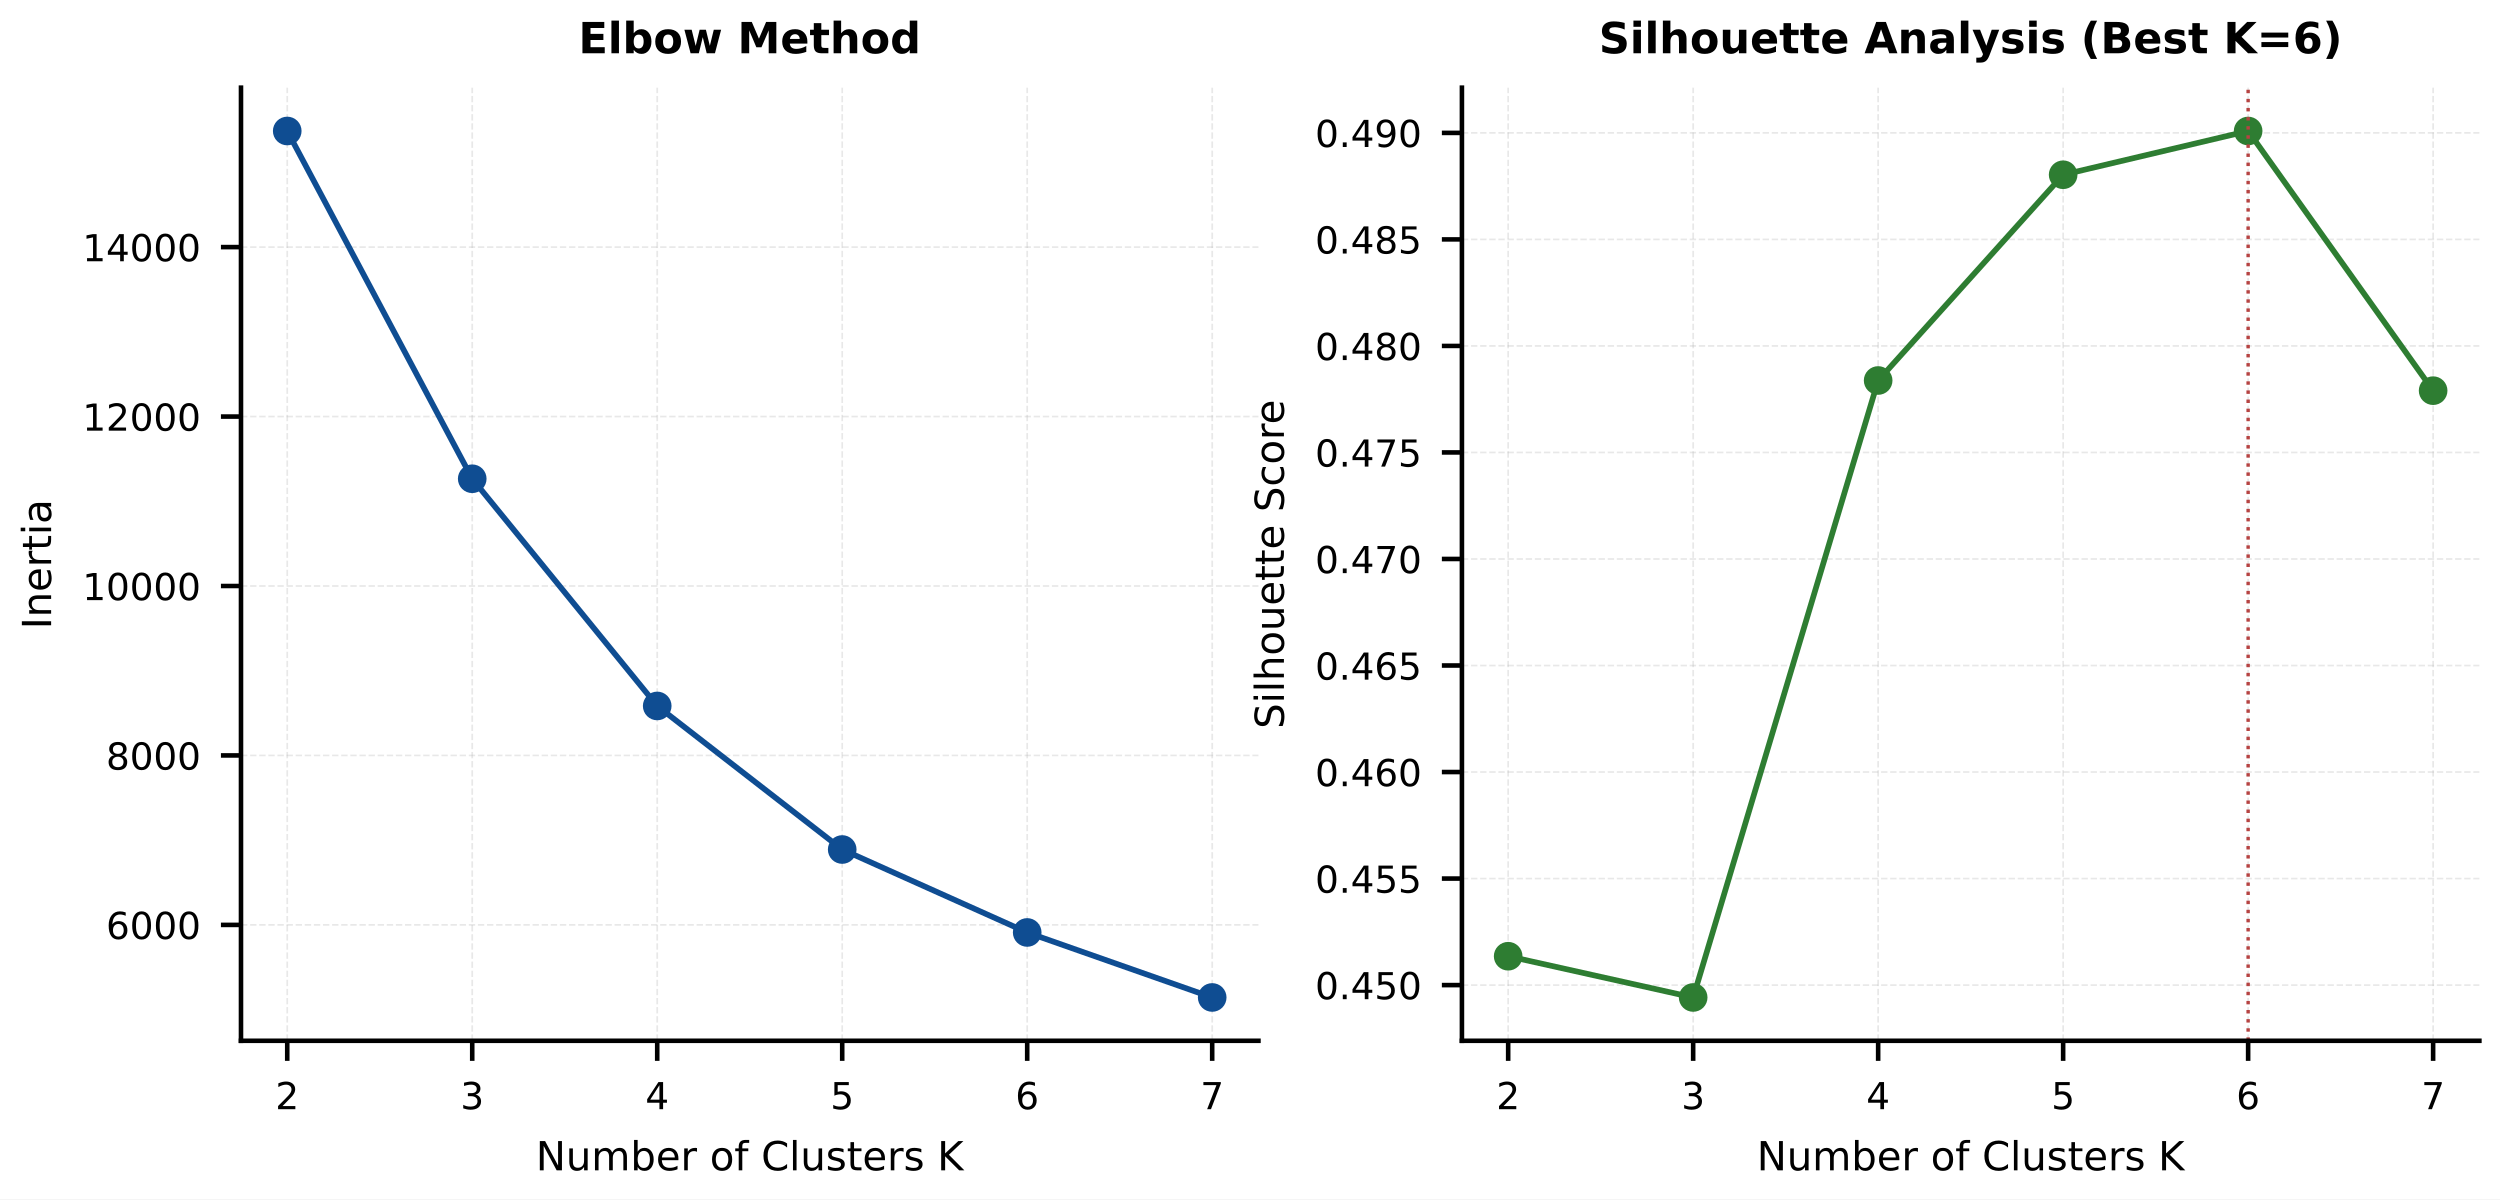
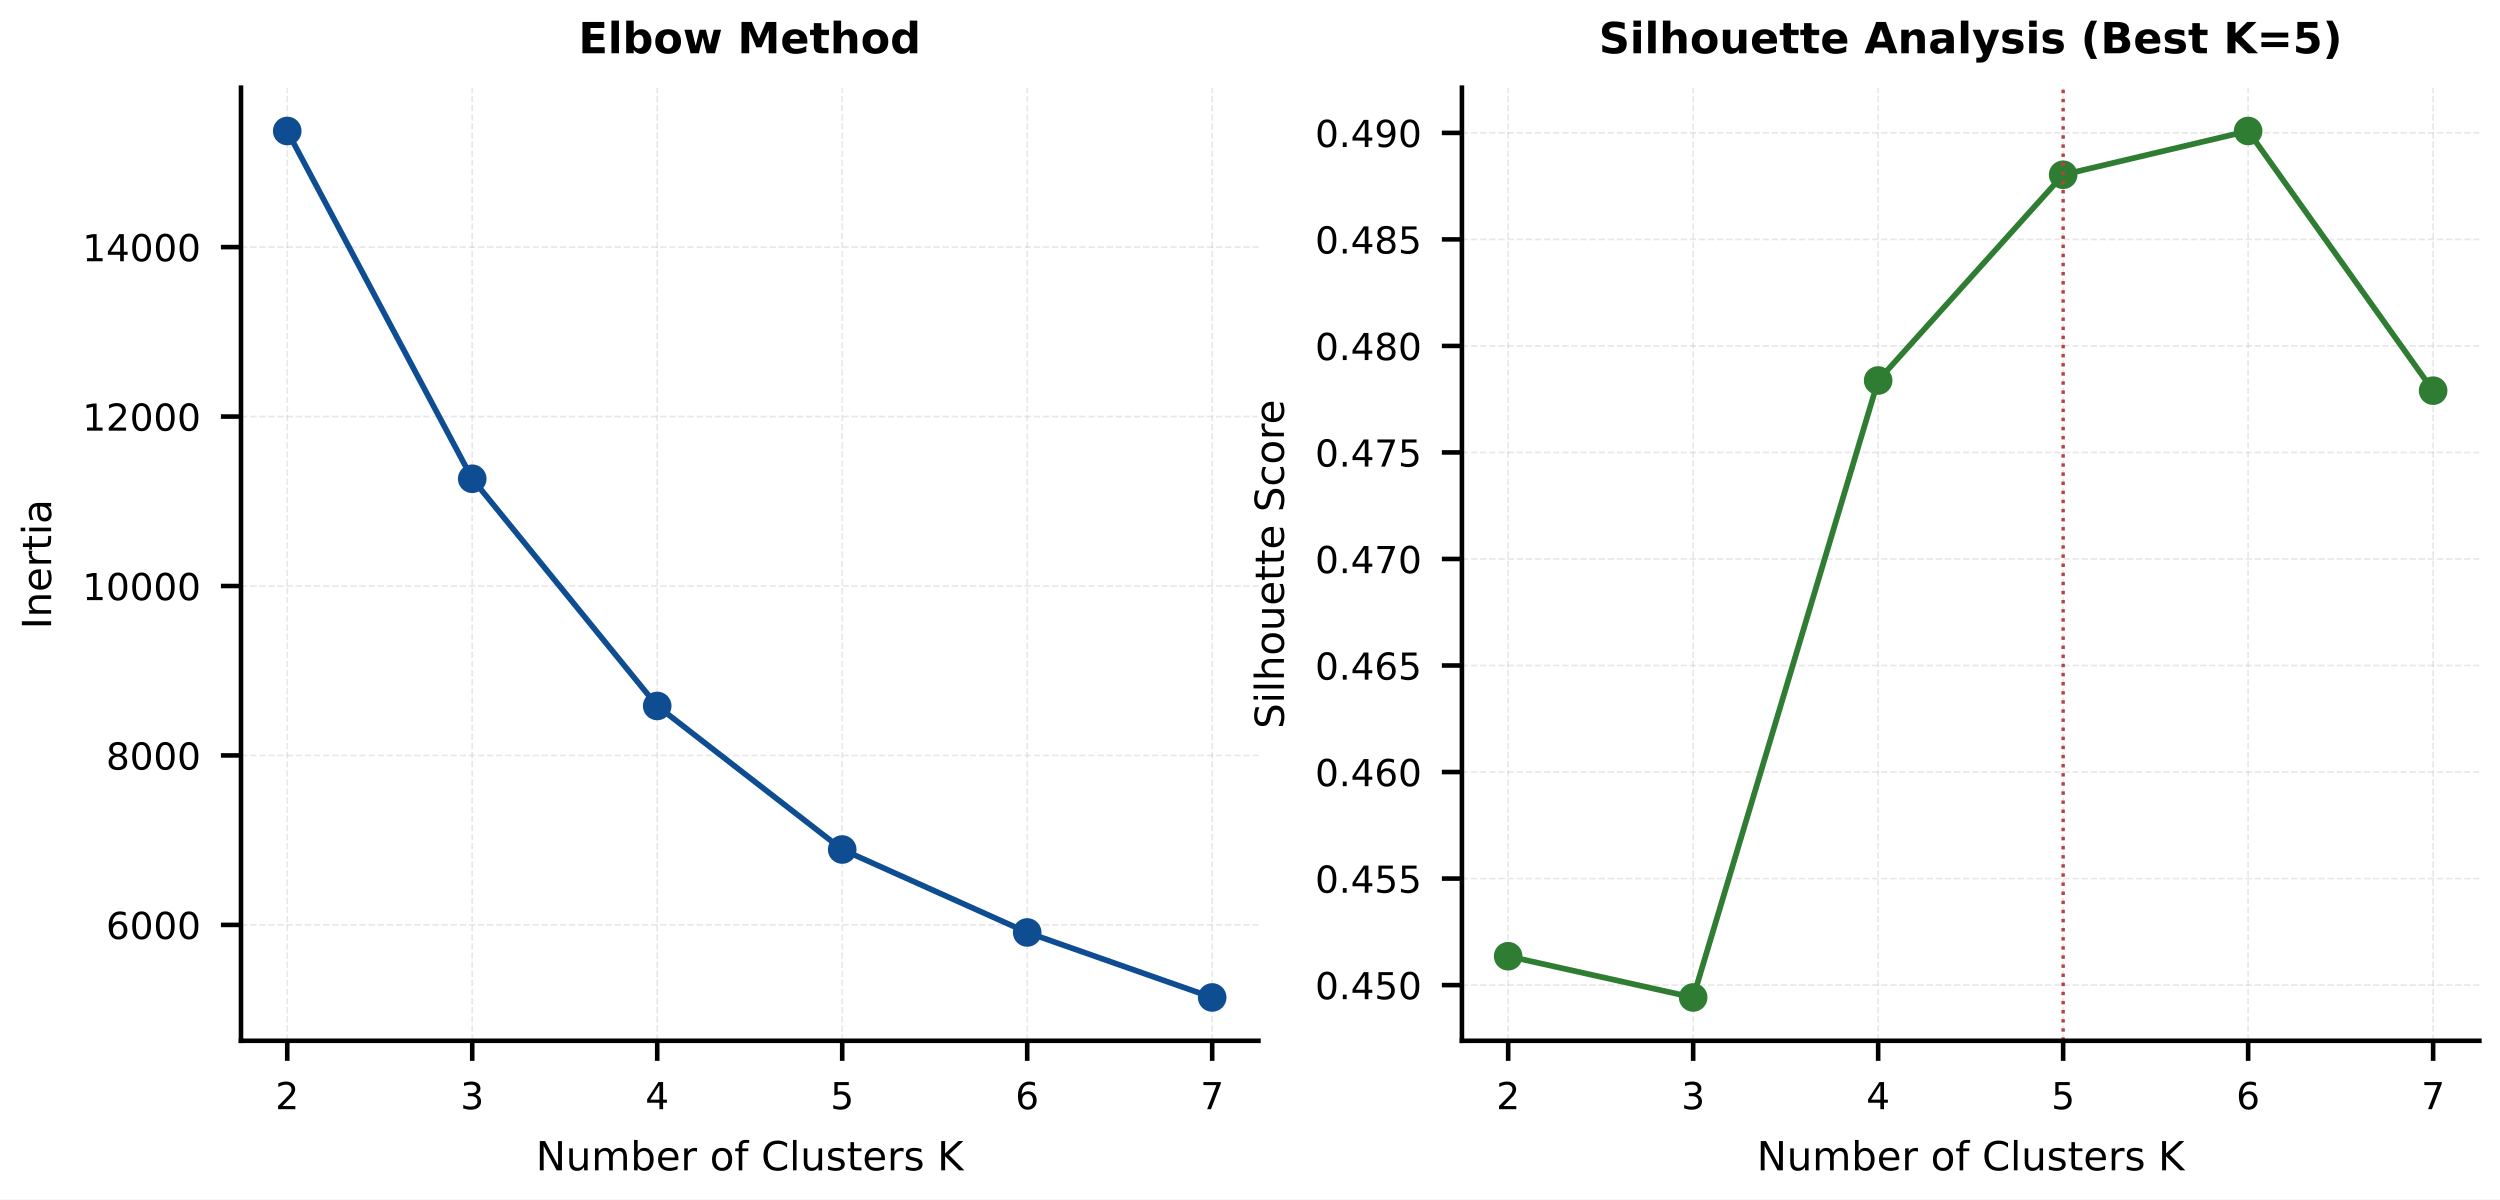
<svg xmlns="http://www.w3.org/2000/svg" xmlns:xlink="http://www.w3.org/1999/xlink" width="436.253pt" height="209.284pt" viewBox="0 0 436.253 209.284" version="1.1">
  <defs>
    <style type="text/css">*{stroke-linejoin: round; stroke-linecap: butt}</style>
  </defs>
  <g id="figure_1">
    <g id="patch_1">
      <path d="M 0 209.284  L 436.253 209.284  L 436.253 0  L 0 0  z " style="fill: #ffffff" />
    </g>
    <g id="axes_1">
      <g id="patch_2">
        <path d="M 42.053 181.619  L 219.598 181.619  L 219.598 15.299  L 42.053 15.299  z " style="fill: #ffffff" />
      </g>
      <g id="matplotlib.axis_1">
        <g id="xtick_1">
          <g id="line2d_1">
-             <path d="M 50.123 181.619  L 50.123 15.299  " clip-path="url(#p456cf317a4)" style="fill: none; stroke-dasharray: 1.11,0.48; stroke-dashoffset: 0; stroke: #b0b0b0; stroke-opacity: 0.3; stroke-width: 0.3" />
+             <path d="M 50.123 181.619  L 50.123 15.299  " clip-path="url(#pcffeec16ad)" style="fill: none; stroke-dasharray: 1.11,0.48; stroke-dashoffset: 0; stroke: #b0b0b0; stroke-opacity: 0.3; stroke-width: 0.3" />
          </g>
          <g id="line2d_2">
            <defs>
-               <path id="m08b13b5a9f" d="M 0 0  L 0 3.5  " style="stroke: #000000; stroke-width: 0.8" />
+               <path id="mc5a94a0341" d="M 0 0  L 0 3.5  " style="stroke: #000000; stroke-width: 0.8" />
            </defs>
            <g>
-               <use xlink:href="#m08b13b5a9f" x="50.123" y="181.619" style="stroke: #000000; stroke-width: 0.8" />
+               <use xlink:href="#mc5a94a0341" x="50.123" y="181.619" style="stroke: #000000; stroke-width: 0.8" />
            </g>
          </g>
          <g id="text_1">
            <text style="font-size: 6.5px; font-family: 'DejaVu Sans', 'Arial', 'Helvetica', sans-serif; text-anchor: middle" x="50.123" y="193.558" transform="rotate(-0 50.12306 193.5578)">2</text>
          </g>
        </g>
        <g id="xtick_2">
          <g id="line2d_3">
-             <path d="M 82.404 181.619  L 82.404 15.299  " clip-path="url(#p456cf317a4)" style="fill: none; stroke-dasharray: 1.11,0.48; stroke-dashoffset: 0; stroke: #b0b0b0; stroke-opacity: 0.3; stroke-width: 0.3" />
+             <path d="M 82.404 181.619  L 82.404 15.299  " clip-path="url(#pcffeec16ad)" style="fill: none; stroke-dasharray: 1.11,0.48; stroke-dashoffset: 0; stroke: #b0b0b0; stroke-opacity: 0.3; stroke-width: 0.3" />
          </g>
          <g id="line2d_4">
            <g>
-               <use xlink:href="#m08b13b5a9f" x="82.404" y="181.619" style="stroke: #000000; stroke-width: 0.8" />
+               <use xlink:href="#mc5a94a0341" x="82.404" y="181.619" style="stroke: #000000; stroke-width: 0.8" />
            </g>
          </g>
          <g id="text_2">
            <text style="font-size: 6.5px; font-family: 'DejaVu Sans', 'Arial', 'Helvetica', sans-serif; text-anchor: middle" x="82.404" y="193.558" transform="rotate(-0 82.40405 193.5578)">3</text>
          </g>
        </g>
        <g id="xtick_3">
          <g id="line2d_5">
-             <path d="M 114.685 181.619  L 114.685 15.299  " clip-path="url(#p456cf317a4)" style="fill: none; stroke-dasharray: 1.11,0.48; stroke-dashoffset: 0; stroke: #b0b0b0; stroke-opacity: 0.3; stroke-width: 0.3" />
+             <path d="M 114.685 181.619  L 114.685 15.299  " clip-path="url(#pcffeec16ad)" style="fill: none; stroke-dasharray: 1.11,0.48; stroke-dashoffset: 0; stroke: #b0b0b0; stroke-opacity: 0.3; stroke-width: 0.3" />
          </g>
          <g id="line2d_6">
            <g>
-               <use xlink:href="#m08b13b5a9f" x="114.685" y="181.619" style="stroke: #000000; stroke-width: 0.8" />
+               <use xlink:href="#mc5a94a0341" x="114.685" y="181.619" style="stroke: #000000; stroke-width: 0.8" />
            </g>
          </g>
          <g id="text_3">
            <text style="font-size: 6.5px; font-family: 'DejaVu Sans', 'Arial', 'Helvetica', sans-serif; text-anchor: middle" x="114.685" y="193.558" transform="rotate(-0 114.685 193.5578)">4</text>
          </g>
        </g>
        <g id="xtick_4">
          <g id="line2d_7">
-             <path d="M 146.966 181.619  L 146.966 15.299  " clip-path="url(#p456cf317a4)" style="fill: none; stroke-dasharray: 1.11,0.48; stroke-dashoffset: 0; stroke: #b0b0b0; stroke-opacity: 0.3; stroke-width: 0.3" />
+             <path d="M 146.966 181.619  L 146.966 15.299  " clip-path="url(#pcffeec16ad)" style="fill: none; stroke-dasharray: 1.11,0.48; stroke-dashoffset: 0; stroke: #b0b0b0; stroke-opacity: 0.3; stroke-width: 0.3" />
          </g>
          <g id="line2d_8">
            <g>
-               <use xlink:href="#m08b13b5a9f" x="146.966" y="181.619" style="stroke: #000000; stroke-width: 0.8" />
+               <use xlink:href="#mc5a94a0341" x="146.966" y="181.619" style="stroke: #000000; stroke-width: 0.8" />
            </g>
          </g>
          <g id="text_4">
            <text style="font-size: 6.5px; font-family: 'DejaVu Sans', 'Arial', 'Helvetica', sans-serif; text-anchor: middle" x="146.966" y="193.558" transform="rotate(-0 146.966 193.5578)">5</text>
          </g>
        </g>
        <g id="xtick_5">
          <g id="line2d_9">
-             <path d="M 179.247 181.619  L 179.247 15.299  " clip-path="url(#p456cf317a4)" style="fill: none; stroke-dasharray: 1.11,0.48; stroke-dashoffset: 0; stroke: #b0b0b0; stroke-opacity: 0.3; stroke-width: 0.3" />
+             <path d="M 179.247 181.619  L 179.247 15.299  " clip-path="url(#pcffeec16ad)" style="fill: none; stroke-dasharray: 1.11,0.48; stroke-dashoffset: 0; stroke: #b0b0b0; stroke-opacity: 0.3; stroke-width: 0.3" />
          </g>
          <g id="line2d_10">
            <g>
-               <use xlink:href="#m08b13b5a9f" x="179.247" y="181.619" style="stroke: #000000; stroke-width: 0.8" />
+               <use xlink:href="#mc5a94a0341" x="179.247" y="181.619" style="stroke: #000000; stroke-width: 0.8" />
            </g>
          </g>
          <g id="text_5">
            <text style="font-size: 6.5px; font-family: 'DejaVu Sans', 'Arial', 'Helvetica', sans-serif; text-anchor: middle" x="179.247" y="193.558" transform="rotate(-0 179.247 193.5578)">6</text>
          </g>
        </g>
        <g id="xtick_6">
          <g id="line2d_11">
-             <path d="M 211.528 181.619  L 211.528 15.299  " clip-path="url(#p456cf317a4)" style="fill: none; stroke-dasharray: 1.11,0.48; stroke-dashoffset: 0; stroke: #b0b0b0; stroke-opacity: 0.3; stroke-width: 0.3" />
+             <path d="M 211.528 181.619  L 211.528 15.299  " clip-path="url(#pcffeec16ad)" style="fill: none; stroke-dasharray: 1.11,0.48; stroke-dashoffset: 0; stroke: #b0b0b0; stroke-opacity: 0.3; stroke-width: 0.3" />
          </g>
          <g id="line2d_12">
            <g>
-               <use xlink:href="#m08b13b5a9f" x="211.528" y="181.619" style="stroke: #000000; stroke-width: 0.8" />
+               <use xlink:href="#mc5a94a0341" x="211.528" y="181.619" style="stroke: #000000; stroke-width: 0.8" />
            </g>
          </g>
          <g id="text_6">
            <text style="font-size: 6.5px; font-family: 'DejaVu Sans', 'Arial', 'Helvetica', sans-serif; text-anchor: middle" x="211.528" y="193.558" transform="rotate(-0 211.528 193.5578)">7</text>
          </g>
        </g>
        <g id="text_7">
          <text style="font-size: 7px; font-family: 'DejaVu Sans', 'Arial', 'Helvetica', sans-serif; text-anchor: middle" x="130.826" y="204.229" transform="rotate(-0 130.8255 204.2285)">Number of Clusters K</text>
        </g>
      </g>
      <g id="matplotlib.axis_2">
        <g id="ytick_1">
          <g id="line2d_13">
-             <path d="M 42.053 161.394  L 219.598 161.394  " clip-path="url(#p456cf317a4)" style="fill: none; stroke-dasharray: 1.11,0.48; stroke-dashoffset: 0; stroke: #b0b0b0; stroke-opacity: 0.3; stroke-width: 0.3" />
+             <path d="M 42.053 161.394  L 219.598 161.394  " clip-path="url(#pcffeec16ad)" style="fill: none; stroke-dasharray: 1.11,0.48; stroke-dashoffset: 0; stroke: #b0b0b0; stroke-opacity: 0.3; stroke-width: 0.3" />
          </g>
          <g id="line2d_14">
            <defs>
-               <path id="mba237e02bc" d="M 0 0  L -3.5 0  " style="stroke: #000000; stroke-width: 0.8" />
+               <path id="m47b766bee2" d="M 0 0  L -3.5 0  " style="stroke: #000000; stroke-width: 0.8" />
            </defs>
            <g>
-               <use xlink:href="#mba237e02bc" x="42.053" y="161.394" style="stroke: #000000; stroke-width: 0.8" />
+               <use xlink:href="#m47b766bee2" x="42.053" y="161.394" style="stroke: #000000; stroke-width: 0.8" />
            </g>
          </g>
          <g id="text_8">
            <text style="font-size: 6.5px; font-family: 'DejaVu Sans', 'Arial', 'Helvetica', sans-serif; text-anchor: end" x="35.053" y="163.863" transform="rotate(-0 35.05281 163.8634)">6000</text>
          </g>
        </g>
        <g id="ytick_2">
          <g id="line2d_15">
-             <path d="M 42.053 131.825  L 219.598 131.825  " clip-path="url(#p456cf317a4)" style="fill: none; stroke-dasharray: 1.11,0.48; stroke-dashoffset: 0; stroke: #b0b0b0; stroke-opacity: 0.3; stroke-width: 0.3" />
+             <path d="M 42.053 131.825  L 219.598 131.825  " clip-path="url(#pcffeec16ad)" style="fill: none; stroke-dasharray: 1.11,0.48; stroke-dashoffset: 0; stroke: #b0b0b0; stroke-opacity: 0.3; stroke-width: 0.3" />
          </g>
          <g id="line2d_16">
            <g>
-               <use xlink:href="#mba237e02bc" x="42.053" y="131.825" style="stroke: #000000; stroke-width: 0.8" />
+               <use xlink:href="#m47b766bee2" x="42.053" y="131.825" style="stroke: #000000; stroke-width: 0.8" />
            </g>
          </g>
          <g id="text_9">
            <text style="font-size: 6.5px; font-family: 'DejaVu Sans', 'Arial', 'Helvetica', sans-serif; text-anchor: end" x="35.053" y="134.295" transform="rotate(-0 35.05281 134.2947)">8000</text>
          </g>
        </g>
        <g id="ytick_3">
          <g id="line2d_17">
-             <path d="M 42.053 102.257  L 219.598 102.257  " clip-path="url(#p456cf317a4)" style="fill: none; stroke-dasharray: 1.11,0.48; stroke-dashoffset: 0; stroke: #b0b0b0; stroke-opacity: 0.3; stroke-width: 0.3" />
+             <path d="M 42.053 102.257  L 219.598 102.257  " clip-path="url(#pcffeec16ad)" style="fill: none; stroke-dasharray: 1.11,0.48; stroke-dashoffset: 0; stroke: #b0b0b0; stroke-opacity: 0.3; stroke-width: 0.3" />
          </g>
          <g id="line2d_18">
            <g>
-               <use xlink:href="#mba237e02bc" x="42.053" y="102.257" style="stroke: #000000; stroke-width: 0.8" />
+               <use xlink:href="#m47b766bee2" x="42.053" y="102.257" style="stroke: #000000; stroke-width: 0.8" />
            </g>
          </g>
          <g id="text_10">
            <text style="font-size: 6.5px; font-family: 'DejaVu Sans', 'Arial', 'Helvetica', sans-serif; text-anchor: end" x="35.053" y="104.726" transform="rotate(-0 35.05281 104.726)">10000</text>
          </g>
        </g>
        <g id="ytick_4">
          <g id="line2d_19">
-             <path d="M 42.053 72.688  L 219.598 72.688  " clip-path="url(#p456cf317a4)" style="fill: none; stroke-dasharray: 1.11,0.48; stroke-dashoffset: 0; stroke: #b0b0b0; stroke-opacity: 0.3; stroke-width: 0.3" />
+             <path d="M 42.053 72.688  L 219.598 72.688  " clip-path="url(#pcffeec16ad)" style="fill: none; stroke-dasharray: 1.11,0.48; stroke-dashoffset: 0; stroke: #b0b0b0; stroke-opacity: 0.3; stroke-width: 0.3" />
          </g>
          <g id="line2d_20">
            <g>
-               <use xlink:href="#mba237e02bc" x="42.053" y="72.688" style="stroke: #000000; stroke-width: 0.8" />
+               <use xlink:href="#m47b766bee2" x="42.053" y="72.688" style="stroke: #000000; stroke-width: 0.8" />
            </g>
          </g>
          <g id="text_11">
            <text style="font-size: 6.5px; font-family: 'DejaVu Sans', 'Arial', 'Helvetica', sans-serif; text-anchor: end" x="35.053" y="75.157" transform="rotate(-0 35.05281 75.15735)">12000</text>
          </g>
        </g>
        <g id="ytick_5">
          <g id="line2d_21">
-             <path d="M 42.053 43.119  L 219.598 43.119  " clip-path="url(#p456cf317a4)" style="fill: none; stroke-dasharray: 1.11,0.48; stroke-dashoffset: 0; stroke: #b0b0b0; stroke-opacity: 0.3; stroke-width: 0.3" />
+             <path d="M 42.053 43.119  L 219.598 43.119  " clip-path="url(#pcffeec16ad)" style="fill: none; stroke-dasharray: 1.11,0.48; stroke-dashoffset: 0; stroke: #b0b0b0; stroke-opacity: 0.3; stroke-width: 0.3" />
          </g>
          <g id="line2d_22">
            <g>
-               <use xlink:href="#mba237e02bc" x="42.053" y="43.119" style="stroke: #000000; stroke-width: 0.8" />
+               <use xlink:href="#m47b766bee2" x="42.053" y="43.119" style="stroke: #000000; stroke-width: 0.8" />
            </g>
          </g>
          <g id="text_12">
            <text style="font-size: 6.5px; font-family: 'DejaVu Sans', 'Arial', 'Helvetica', sans-serif; text-anchor: end" x="35.053" y="45.589" transform="rotate(-0 35.05281 45.58865)">14000</text>
          </g>
        </g>
        <g id="text_13">
          <text style="font-size: 7px; font-family: 'DejaVu Sans', 'Arial', 'Helvetica', sans-serif; text-anchor: middle" x="8.919" y="98.459" transform="rotate(-90 8.918906 98.45883)">Inertia</text>
        </g>
      </g>
      <g id="line2d_23">
-         <path d="M 50.123 22.859  L 82.404 83.545  L 114.685 123.19  L 146.966 148.241  L 179.247 162.715  L 211.528 174.059  " clip-path="url(#p456cf317a4)" style="fill: none; stroke: #0f4d92; stroke-linecap: square" />
+         <path d="M 50.123 22.859  L 82.404 83.545  L 114.685 123.19  L 146.966 148.241  L 179.247 162.715  L 211.528 174.059  " clip-path="url(#pcffeec16ad)" style="fill: none; stroke: #0f4d92; stroke-linecap: square" />
        <defs>
-           <path id="mba783300a5" d="M 0 2  C 0.53 2 1.039 1.789 1.414 1.414  C 1.789 1.039 2 0.53 2 0  C 2 -0.53 1.789 -1.039 1.414 -1.414  C 1.039 -1.789 0.53 -2 0 -2  C -0.53 -2 -1.039 -1.789 -1.414 -1.414  C -1.789 -1.039 -2 -0.53 -2 0  C -2 0.53 -1.789 1.039 -1.414 1.414  C -1.039 1.789 -0.53 2 0 2  z " style="stroke: #0f4d92" />
+           <path id="md5b850c48c" d="M 0 2  C 0.53 2 1.039 1.789 1.414 1.414  C 1.789 1.039 2 0.53 2 0  C 2 -0.53 1.789 -1.039 1.414 -1.414  C 1.039 -1.789 0.53 -2 0 -2  C -0.53 -2 -1.039 -1.789 -1.414 -1.414  C -1.789 -1.039 -2 -0.53 -2 0  C -2 0.53 -1.789 1.039 -1.414 1.414  C -1.039 1.789 -0.53 2 0 2  z " style="stroke: #0f4d92" />
        </defs>
-         <g clip-path="url(#p456cf317a4)">
-           <use xlink:href="#mba783300a5" x="50.123" y="22.859" style="fill: #0f4d92; stroke: #0f4d92" />
-           <use xlink:href="#mba783300a5" x="82.404" y="83.545" style="fill: #0f4d92; stroke: #0f4d92" />
-           <use xlink:href="#mba783300a5" x="114.685" y="123.19" style="fill: #0f4d92; stroke: #0f4d92" />
-           <use xlink:href="#mba783300a5" x="146.966" y="148.241" style="fill: #0f4d92; stroke: #0f4d92" />
-           <use xlink:href="#mba783300a5" x="179.247" y="162.715" style="fill: #0f4d92; stroke: #0f4d92" />
-           <use xlink:href="#mba783300a5" x="211.528" y="174.059" style="fill: #0f4d92; stroke: #0f4d92" />
+         <g clip-path="url(#pcffeec16ad)">
+           <use xlink:href="#md5b850c48c" x="50.123" y="22.859" style="fill: #0f4d92; stroke: #0f4d92" />
+           <use xlink:href="#md5b850c48c" x="82.404" y="83.545" style="fill: #0f4d92; stroke: #0f4d92" />
+           <use xlink:href="#md5b850c48c" x="114.685" y="123.19" style="fill: #0f4d92; stroke: #0f4d92" />
+           <use xlink:href="#md5b850c48c" x="146.966" y="148.241" style="fill: #0f4d92; stroke: #0f4d92" />
+           <use xlink:href="#md5b850c48c" x="179.247" y="162.715" style="fill: #0f4d92; stroke: #0f4d92" />
+           <use xlink:href="#md5b850c48c" x="211.528" y="174.059" style="fill: #0f4d92; stroke: #0f4d92" />
        </g>
      </g>
      <g id="patch_3">
        <path d="M 42.053 181.619  L 42.053 15.299  " style="fill: none; stroke: #000000; stroke-width: 0.8; stroke-linejoin: miter; stroke-linecap: square" />
      </g>
      <g id="patch_4">
        <path d="M 42.053 181.619  L 219.598 181.619  " style="fill: none; stroke: #000000; stroke-width: 0.8; stroke-linejoin: miter; stroke-linecap: square" />
      </g>
      <g id="text_14">
        <text style="font-weight: 700; font-size: 7.5px; font-family: 'DejaVu Sans', 'Arial', 'Helvetica', sans-serif; text-anchor: middle" x="130.826" y="9.299" transform="rotate(-0 130.8255 9.298828)">Elbow Method</text>
      </g>
    </g>
    <g id="axes_2">
      <g id="patch_5">
        <path d="M 255.107 181.619  L 432.653 181.619  L 432.653 15.299  L 255.107 15.299  z " style="fill: #ffffff" />
      </g>
      <g id="matplotlib.axis_3">
        <g id="xtick_7">
          <g id="line2d_24">
-             <path d="M 263.178 181.619  L 263.178 15.299  " clip-path="url(#p8ada635971)" style="fill: none; stroke-dasharray: 1.11,0.48; stroke-dashoffset: 0; stroke: #b0b0b0; stroke-opacity: 0.3; stroke-width: 0.3" />
+             <path d="M 263.178 181.619  L 263.178 15.299  " clip-path="url(#pf58088ed53)" style="fill: none; stroke-dasharray: 1.11,0.48; stroke-dashoffset: 0; stroke: #b0b0b0; stroke-opacity: 0.3; stroke-width: 0.3" />
          </g>
          <g id="line2d_25">
            <g>
-               <use xlink:href="#m08b13b5a9f" x="263.178" y="181.619" style="stroke: #000000; stroke-width: 0.8" />
+               <use xlink:href="#mc5a94a0341" x="263.178" y="181.619" style="stroke: #000000; stroke-width: 0.8" />
            </g>
          </g>
          <g id="text_15">
            <text style="font-size: 6.5px; font-family: 'DejaVu Sans', 'Arial', 'Helvetica', sans-serif; text-anchor: middle" x="263.178" y="193.558" transform="rotate(-0 263.1776 193.5578)">2</text>
          </g>
        </g>
        <g id="xtick_8">
          <g id="line2d_26">
-             <path d="M 295.459 181.619  L 295.459 15.299  " clip-path="url(#p8ada635971)" style="fill: none; stroke-dasharray: 1.11,0.48; stroke-dashoffset: 0; stroke: #b0b0b0; stroke-opacity: 0.3; stroke-width: 0.3" />
+             <path d="M 295.459 181.619  L 295.459 15.299  " clip-path="url(#pf58088ed53)" style="fill: none; stroke-dasharray: 1.11,0.48; stroke-dashoffset: 0; stroke: #b0b0b0; stroke-opacity: 0.3; stroke-width: 0.3" />
          </g>
          <g id="line2d_27">
            <g>
-               <use xlink:href="#m08b13b5a9f" x="295.459" y="181.619" style="stroke: #000000; stroke-width: 0.8" />
+               <use xlink:href="#mc5a94a0341" x="295.459" y="181.619" style="stroke: #000000; stroke-width: 0.8" />
            </g>
          </g>
          <g id="text_16">
            <text style="font-size: 6.5px; font-family: 'DejaVu Sans', 'Arial', 'Helvetica', sans-serif; text-anchor: middle" x="295.459" y="193.558" transform="rotate(-0 295.4586 193.5578)">3</text>
          </g>
        </g>
        <g id="xtick_9">
          <g id="line2d_28">
-             <path d="M 327.74 181.619  L 327.74 15.299  " clip-path="url(#p8ada635971)" style="fill: none; stroke-dasharray: 1.11,0.48; stroke-dashoffset: 0; stroke: #b0b0b0; stroke-opacity: 0.3; stroke-width: 0.3" />
+             <path d="M 327.74 181.619  L 327.74 15.299  " clip-path="url(#pf58088ed53)" style="fill: none; stroke-dasharray: 1.11,0.48; stroke-dashoffset: 0; stroke: #b0b0b0; stroke-opacity: 0.3; stroke-width: 0.3" />
          </g>
          <g id="line2d_29">
            <g>
-               <use xlink:href="#m08b13b5a9f" x="327.74" y="181.619" style="stroke: #000000; stroke-width: 0.8" />
+               <use xlink:href="#mc5a94a0341" x="327.74" y="181.619" style="stroke: #000000; stroke-width: 0.8" />
            </g>
          </g>
          <g id="text_17">
            <text style="font-size: 6.5px; font-family: 'DejaVu Sans', 'Arial', 'Helvetica', sans-serif; text-anchor: middle" x="327.74" y="193.558" transform="rotate(-0 327.7396 193.5578)">4</text>
          </g>
        </g>
        <g id="xtick_10">
          <g id="line2d_30">
-             <path d="M 360.021 181.619  L 360.021 15.299  " clip-path="url(#p8ada635971)" style="fill: none; stroke-dasharray: 1.11,0.48; stroke-dashoffset: 0; stroke: #b0b0b0; stroke-opacity: 0.3; stroke-width: 0.3" />
+             <path d="M 360.021 181.619  L 360.021 15.299  " clip-path="url(#pf58088ed53)" style="fill: none; stroke-dasharray: 1.11,0.48; stroke-dashoffset: 0; stroke: #b0b0b0; stroke-opacity: 0.3; stroke-width: 0.3" />
          </g>
          <g id="line2d_31">
            <g>
-               <use xlink:href="#m08b13b5a9f" x="360.021" y="181.619" style="stroke: #000000; stroke-width: 0.8" />
+               <use xlink:href="#mc5a94a0341" x="360.021" y="181.619" style="stroke: #000000; stroke-width: 0.8" />
            </g>
          </g>
          <g id="text_18">
            <text style="font-size: 6.5px; font-family: 'DejaVu Sans', 'Arial', 'Helvetica', sans-serif; text-anchor: middle" x="360.021" y="193.558" transform="rotate(-0 360.0206 193.5578)">5</text>
          </g>
        </g>
        <g id="xtick_11">
          <g id="line2d_32">
-             <path d="M 392.302 181.619  L 392.302 15.299  " clip-path="url(#p8ada635971)" style="fill: none; stroke-dasharray: 1.11,0.48; stroke-dashoffset: 0; stroke: #b0b0b0; stroke-opacity: 0.3; stroke-width: 0.3" />
+             <path d="M 392.302 181.619  L 392.302 15.299  " clip-path="url(#pf58088ed53)" style="fill: none; stroke-dasharray: 1.11,0.48; stroke-dashoffset: 0; stroke: #b0b0b0; stroke-opacity: 0.3; stroke-width: 0.3" />
          </g>
          <g id="line2d_33">
            <g>
-               <use xlink:href="#m08b13b5a9f" x="392.302" y="181.619" style="stroke: #000000; stroke-width: 0.8" />
+               <use xlink:href="#mc5a94a0341" x="392.302" y="181.619" style="stroke: #000000; stroke-width: 0.8" />
            </g>
          </g>
          <g id="text_19">
            <text style="font-size: 6.5px; font-family: 'DejaVu Sans', 'Arial', 'Helvetica', sans-serif; text-anchor: middle" x="392.302" y="193.558" transform="rotate(-0 392.3016 193.5578)">6</text>
          </g>
        </g>
        <g id="xtick_12">
          <g id="line2d_34">
-             <path d="M 424.583 181.619  L 424.583 15.299  " clip-path="url(#p8ada635971)" style="fill: none; stroke-dasharray: 1.11,0.48; stroke-dashoffset: 0; stroke: #b0b0b0; stroke-opacity: 0.3; stroke-width: 0.3" />
+             <path d="M 424.583 181.619  L 424.583 15.299  " clip-path="url(#pf58088ed53)" style="fill: none; stroke-dasharray: 1.11,0.48; stroke-dashoffset: 0; stroke: #b0b0b0; stroke-opacity: 0.3; stroke-width: 0.3" />
          </g>
          <g id="line2d_35">
            <g>
-               <use xlink:href="#m08b13b5a9f" x="424.583" y="181.619" style="stroke: #000000; stroke-width: 0.8" />
+               <use xlink:href="#mc5a94a0341" x="424.583" y="181.619" style="stroke: #000000; stroke-width: 0.8" />
            </g>
          </g>
          <g id="text_20">
            <text style="font-size: 6.5px; font-family: 'DejaVu Sans', 'Arial', 'Helvetica', sans-serif; text-anchor: middle" x="424.583" y="193.558" transform="rotate(-0 424.5826 193.5578)">7</text>
          </g>
        </g>
        <g id="text_21">
          <text style="font-size: 7px; font-family: 'DejaVu Sans', 'Arial', 'Helvetica', sans-serif; text-anchor: middle" x="343.88" y="204.229" transform="rotate(-0 343.8801 204.2285)">Number of Clusters K</text>
        </g>
      </g>
      <g id="matplotlib.axis_4">
        <g id="ytick_6">
          <g id="line2d_36">
-             <path d="M 255.107 171.9  L 432.653 171.9  " clip-path="url(#p8ada635971)" style="fill: none; stroke-dasharray: 1.11,0.48; stroke-dashoffset: 0; stroke: #b0b0b0; stroke-opacity: 0.3; stroke-width: 0.3" />
+             <path d="M 255.107 171.9  L 432.653 171.9  " clip-path="url(#pf58088ed53)" style="fill: none; stroke-dasharray: 1.11,0.48; stroke-dashoffset: 0; stroke: #b0b0b0; stroke-opacity: 0.3; stroke-width: 0.3" />
          </g>
          <g id="line2d_37">
            <g>
-               <use xlink:href="#mba237e02bc" x="255.107" y="171.9" style="stroke: #000000; stroke-width: 0.8" />
+               <use xlink:href="#m47b766bee2" x="255.107" y="171.9" style="stroke: #000000; stroke-width: 0.8" />
            </g>
          </g>
          <g id="text_22">
            <text style="font-size: 6.5px; font-family: 'DejaVu Sans', 'Arial', 'Helvetica', sans-serif; text-anchor: end" x="248.107" y="174.37" transform="rotate(-0 248.1074 174.3696)">0.450</text>
          </g>
        </g>
        <g id="ytick_7">
          <g id="line2d_38">
-             <path d="M 255.107 153.311  L 432.653 153.311  " clip-path="url(#p8ada635971)" style="fill: none; stroke-dasharray: 1.11,0.48; stroke-dashoffset: 0; stroke: #b0b0b0; stroke-opacity: 0.3; stroke-width: 0.3" />
+             <path d="M 255.107 153.311  L 432.653 153.311  " clip-path="url(#pf58088ed53)" style="fill: none; stroke-dasharray: 1.11,0.48; stroke-dashoffset: 0; stroke: #b0b0b0; stroke-opacity: 0.3; stroke-width: 0.3" />
          </g>
          <g id="line2d_39">
            <g>
-               <use xlink:href="#mba237e02bc" x="255.107" y="153.311" style="stroke: #000000; stroke-width: 0.8" />
+               <use xlink:href="#m47b766bee2" x="255.107" y="153.311" style="stroke: #000000; stroke-width: 0.8" />
            </g>
          </g>
          <g id="text_23">
            <text style="font-size: 6.5px; font-family: 'DejaVu Sans', 'Arial', 'Helvetica', sans-serif; text-anchor: end" x="248.107" y="155.78" transform="rotate(-0 248.1074 155.7804)">0.455</text>
          </g>
        </g>
        <g id="ytick_8">
          <g id="line2d_40">
-             <path d="M 255.107 134.722  L 432.653 134.722  " clip-path="url(#p8ada635971)" style="fill: none; stroke-dasharray: 1.11,0.48; stroke-dashoffset: 0; stroke: #b0b0b0; stroke-opacity: 0.3; stroke-width: 0.3" />
+             <path d="M 255.107 134.722  L 432.653 134.722  " clip-path="url(#pf58088ed53)" style="fill: none; stroke-dasharray: 1.11,0.48; stroke-dashoffset: 0; stroke: #b0b0b0; stroke-opacity: 0.3; stroke-width: 0.3" />
          </g>
          <g id="line2d_41">
            <g>
-               <use xlink:href="#mba237e02bc" x="255.107" y="134.722" style="stroke: #000000; stroke-width: 0.8" />
+               <use xlink:href="#m47b766bee2" x="255.107" y="134.722" style="stroke: #000000; stroke-width: 0.8" />
            </g>
          </g>
          <g id="text_24">
            <text style="font-size: 6.5px; font-family: 'DejaVu Sans', 'Arial', 'Helvetica', sans-serif; text-anchor: end" x="248.107" y="137.191" transform="rotate(-0 248.1074 137.1912)">0.460</text>
          </g>
        </g>
        <g id="ytick_9">
          <g id="line2d_42">
-             <path d="M 255.107 116.133  L 432.653 116.133  " clip-path="url(#p8ada635971)" style="fill: none; stroke-dasharray: 1.11,0.48; stroke-dashoffset: 0; stroke: #b0b0b0; stroke-opacity: 0.3; stroke-width: 0.3" />
+             <path d="M 255.107 116.133  L 432.653 116.133  " clip-path="url(#pf58088ed53)" style="fill: none; stroke-dasharray: 1.11,0.48; stroke-dashoffset: 0; stroke: #b0b0b0; stroke-opacity: 0.3; stroke-width: 0.3" />
          </g>
          <g id="line2d_43">
            <g>
-               <use xlink:href="#mba237e02bc" x="255.107" y="116.133" style="stroke: #000000; stroke-width: 0.8" />
+               <use xlink:href="#m47b766bee2" x="255.107" y="116.133" style="stroke: #000000; stroke-width: 0.8" />
            </g>
          </g>
          <g id="text_25">
            <text style="font-size: 6.5px; font-family: 'DejaVu Sans', 'Arial', 'Helvetica', sans-serif; text-anchor: end" x="248.107" y="118.602" transform="rotate(-0 248.1074 118.602)">0.465</text>
          </g>
        </g>
        <g id="ytick_10">
          <g id="line2d_44">
-             <path d="M 255.107 97.543  L 432.653 97.543  " clip-path="url(#p8ada635971)" style="fill: none; stroke-dasharray: 1.11,0.48; stroke-dashoffset: 0; stroke: #b0b0b0; stroke-opacity: 0.3; stroke-width: 0.3" />
+             <path d="M 255.107 97.543  L 432.653 97.543  " clip-path="url(#pf58088ed53)" style="fill: none; stroke-dasharray: 1.11,0.48; stroke-dashoffset: 0; stroke: #b0b0b0; stroke-opacity: 0.3; stroke-width: 0.3" />
          </g>
          <g id="line2d_45">
            <g>
-               <use xlink:href="#mba237e02bc" x="255.107" y="97.543" style="stroke: #000000; stroke-width: 0.8" />
+               <use xlink:href="#m47b766bee2" x="255.107" y="97.543" style="stroke: #000000; stroke-width: 0.8" />
            </g>
          </g>
          <g id="text_26">
            <text style="font-size: 6.5px; font-family: 'DejaVu Sans', 'Arial', 'Helvetica', sans-serif; text-anchor: end" x="248.107" y="100.013" transform="rotate(-0 248.1074 100.0128)">0.470</text>
          </g>
        </g>
        <g id="ytick_11">
          <g id="line2d_46">
-             <path d="M 255.107 78.954  L 432.653 78.954  " clip-path="url(#p8ada635971)" style="fill: none; stroke-dasharray: 1.11,0.48; stroke-dashoffset: 0; stroke: #b0b0b0; stroke-opacity: 0.3; stroke-width: 0.3" />
+             <path d="M 255.107 78.954  L 432.653 78.954  " clip-path="url(#pf58088ed53)" style="fill: none; stroke-dasharray: 1.11,0.48; stroke-dashoffset: 0; stroke: #b0b0b0; stroke-opacity: 0.3; stroke-width: 0.3" />
          </g>
          <g id="line2d_47">
            <g>
-               <use xlink:href="#mba237e02bc" x="255.107" y="78.954" style="stroke: #000000; stroke-width: 0.8" />
+               <use xlink:href="#m47b766bee2" x="255.107" y="78.954" style="stroke: #000000; stroke-width: 0.8" />
            </g>
          </g>
          <g id="text_27">
            <text style="font-size: 6.5px; font-family: 'DejaVu Sans', 'Arial', 'Helvetica', sans-serif; text-anchor: end" x="248.107" y="81.424" transform="rotate(-0 248.1074 81.42365)">0.475</text>
          </g>
        </g>
        <g id="ytick_12">
          <g id="line2d_48">
-             <path d="M 255.107 60.365  L 432.653 60.365  " clip-path="url(#p8ada635971)" style="fill: none; stroke-dasharray: 1.11,0.48; stroke-dashoffset: 0; stroke: #b0b0b0; stroke-opacity: 0.3; stroke-width: 0.3" />
+             <path d="M 255.107 60.365  L 432.653 60.365  " clip-path="url(#pf58088ed53)" style="fill: none; stroke-dasharray: 1.11,0.48; stroke-dashoffset: 0; stroke: #b0b0b0; stroke-opacity: 0.3; stroke-width: 0.3" />
          </g>
          <g id="line2d_49">
            <g>
-               <use xlink:href="#mba237e02bc" x="255.107" y="60.365" style="stroke: #000000; stroke-width: 0.8" />
+               <use xlink:href="#m47b766bee2" x="255.107" y="60.365" style="stroke: #000000; stroke-width: 0.8" />
            </g>
          </g>
          <g id="text_28">
            <text style="font-size: 6.5px; font-family: 'DejaVu Sans', 'Arial', 'Helvetica', sans-serif; text-anchor: end" x="248.107" y="62.834" transform="rotate(-0 248.1074 62.83446)">0.480</text>
          </g>
        </g>
        <g id="ytick_13">
          <g id="line2d_50">
-             <path d="M 255.107 41.776  L 432.653 41.776  " clip-path="url(#p8ada635971)" style="fill: none; stroke-dasharray: 1.11,0.48; stroke-dashoffset: 0; stroke: #b0b0b0; stroke-opacity: 0.3; stroke-width: 0.3" />
+             <path d="M 255.107 41.776  L 432.653 41.776  " clip-path="url(#pf58088ed53)" style="fill: none; stroke-dasharray: 1.11,0.48; stroke-dashoffset: 0; stroke: #b0b0b0; stroke-opacity: 0.3; stroke-width: 0.3" />
          </g>
          <g id="line2d_51">
            <g>
-               <use xlink:href="#mba237e02bc" x="255.107" y="41.776" style="stroke: #000000; stroke-width: 0.8" />
+               <use xlink:href="#m47b766bee2" x="255.107" y="41.776" style="stroke: #000000; stroke-width: 0.8" />
            </g>
          </g>
          <g id="text_29">
            <text style="font-size: 6.5px; font-family: 'DejaVu Sans', 'Arial', 'Helvetica', sans-serif; text-anchor: end" x="248.107" y="44.245" transform="rotate(-0 248.1074 44.24527)">0.485</text>
          </g>
        </g>
        <g id="ytick_14">
          <g id="line2d_52">
-             <path d="M 255.107 23.187  L 432.653 23.187  " clip-path="url(#p8ada635971)" style="fill: none; stroke-dasharray: 1.11,0.48; stroke-dashoffset: 0; stroke: #b0b0b0; stroke-opacity: 0.3; stroke-width: 0.3" />
+             <path d="M 255.107 23.187  L 432.653 23.187  " clip-path="url(#pf58088ed53)" style="fill: none; stroke-dasharray: 1.11,0.48; stroke-dashoffset: 0; stroke: #b0b0b0; stroke-opacity: 0.3; stroke-width: 0.3" />
          </g>
          <g id="line2d_53">
            <g>
-               <use xlink:href="#mba237e02bc" x="255.107" y="23.187" style="stroke: #000000; stroke-width: 0.8" />
+               <use xlink:href="#m47b766bee2" x="255.107" y="23.187" style="stroke: #000000; stroke-width: 0.8" />
            </g>
          </g>
          <g id="text_30">
            <text style="font-size: 6.5px; font-family: 'DejaVu Sans', 'Arial', 'Helvetica', sans-serif; text-anchor: end" x="248.107" y="25.656" transform="rotate(-0 248.1074 25.65608)">0.490</text>
          </g>
        </g>
        <g id="text_31">
          <text style="font-size: 7px; font-family: 'DejaVu Sans', 'Arial', 'Helvetica', sans-serif; text-anchor: middle" x="224.043" y="98.459" transform="rotate(-90 224.0433 98.45883)">Silhouette Score</text>
        </g>
      </g>
      <g id="line2d_54">
-         <path d="M 263.178 166.863  L 295.459 174.059  L 327.74 66.398  L 360.021 30.495  L 392.302 22.859  L 424.583 68.172  " clip-path="url(#p8ada635971)" style="fill: none; stroke: #2e7d32; stroke-linecap: square" />
+         <path d="M 263.178 166.863  L 295.459 174.059  L 327.74 66.398  L 360.021 30.495  L 392.302 22.859  L 424.583 68.172  " clip-path="url(#pf58088ed53)" style="fill: none; stroke: #2e7d32; stroke-linecap: square" />
        <defs>
-           <path id="mb003dabfec" d="M 0 2  C 0.53 2 1.039 1.789 1.414 1.414  C 1.789 1.039 2 0.53 2 0  C 2 -0.53 1.789 -1.039 1.414 -1.414  C 1.039 -1.789 0.53 -2 0 -2  C -0.53 -2 -1.039 -1.789 -1.414 -1.414  C -1.789 -1.039 -2 -0.53 -2 0  C -2 0.53 -1.789 1.039 -1.414 1.414  C -1.039 1.789 -0.53 2 0 2  z " style="stroke: #2e7d32" />
+           <path id="m64fc333802" d="M 0 2  C 0.53 2 1.039 1.789 1.414 1.414  C 1.789 1.039 2 0.53 2 0  C 2 -0.53 1.789 -1.039 1.414 -1.414  C 1.039 -1.789 0.53 -2 0 -2  C -0.53 -2 -1.039 -1.789 -1.414 -1.414  C -1.789 -1.039 -2 -0.53 -2 0  C -2 0.53 -1.789 1.039 -1.414 1.414  C -1.039 1.789 -0.53 2 0 2  z " style="stroke: #2e7d32" />
        </defs>
-         <g clip-path="url(#p8ada635971)">
-           <use xlink:href="#mb003dabfec" x="263.178" y="166.863" style="fill: #2e7d32; stroke: #2e7d32" />
-           <use xlink:href="#mb003dabfec" x="295.459" y="174.059" style="fill: #2e7d32; stroke: #2e7d32" />
-           <use xlink:href="#mb003dabfec" x="327.74" y="66.398" style="fill: #2e7d32; stroke: #2e7d32" />
-           <use xlink:href="#mb003dabfec" x="360.021" y="30.495" style="fill: #2e7d32; stroke: #2e7d32" />
-           <use xlink:href="#mb003dabfec" x="392.302" y="22.859" style="fill: #2e7d32; stroke: #2e7d32" />
-           <use xlink:href="#mb003dabfec" x="424.583" y="68.172" style="fill: #2e7d32; stroke: #2e7d32" />
+         <g clip-path="url(#pf58088ed53)">
+           <use xlink:href="#m64fc333802" x="263.178" y="166.863" style="fill: #2e7d32; stroke: #2e7d32" />
+           <use xlink:href="#m64fc333802" x="295.459" y="174.059" style="fill: #2e7d32; stroke: #2e7d32" />
+           <use xlink:href="#m64fc333802" x="327.74" y="66.398" style="fill: #2e7d32; stroke: #2e7d32" />
+           <use xlink:href="#m64fc333802" x="360.021" y="30.495" style="fill: #2e7d32; stroke: #2e7d32" />
+           <use xlink:href="#m64fc333802" x="392.302" y="22.859" style="fill: #2e7d32; stroke: #2e7d32" />
+           <use xlink:href="#m64fc333802" x="424.583" y="68.172" style="fill: #2e7d32; stroke: #2e7d32" />
        </g>
      </g>
      <g id="line2d_55">
-         <path d="M 392.302 181.619  L 392.302 15.299  " clip-path="url(#p8ada635971)" style="fill: none; stroke-dasharray: 0.6,0.99; stroke-dashoffset: 0; stroke: #b64342; stroke-width: 0.6" />
+         <path d="M 360.021 181.619  L 360.021 15.299  " clip-path="url(#pf58088ed53)" style="fill: none; stroke-dasharray: 0.6,0.99; stroke-dashoffset: 0; stroke: #b64342; stroke-width: 0.6" />
      </g>
      <g id="patch_6">
        <path d="M 255.107 181.619  L 255.107 15.299  " style="fill: none; stroke: #000000; stroke-width: 0.8; stroke-linejoin: miter; stroke-linecap: square" />
      </g>
      <g id="patch_7">
        <path d="M 255.107 181.619  L 432.653 181.619  " style="fill: none; stroke: #000000; stroke-width: 0.8; stroke-linejoin: miter; stroke-linecap: square" />
      </g>
      <g id="text_32">
-         <text style="font-weight: 700; font-size: 7.5px; font-family: 'DejaVu Sans', 'Arial', 'Helvetica', sans-serif; text-anchor: middle" x="343.88" y="9.299" transform="rotate(-0 343.8801 9.298828)">Silhouette Analysis (Best K=6)</text>
+         <text style="font-weight: 700; font-size: 7.5px; font-family: 'DejaVu Sans', 'Arial', 'Helvetica', sans-serif; text-anchor: middle" x="343.88" y="9.299" transform="rotate(-0 343.8801 9.298828)">Silhouette Analysis (Best K=5)</text>
      </g>
    </g>
  </g>
  <defs>
-     <clipPath id="p456cf317a4">
+     <clipPath id="pcffeec16ad">
      <rect x="42.053" y="15.299" width="177.545" height="166.32" />
    </clipPath>
-     <clipPath id="p8ada635971">
+     <clipPath id="pf58088ed53">
      <rect x="255.107" y="15.299" width="177.545" height="166.32" />
    </clipPath>
  </defs>
</svg>
